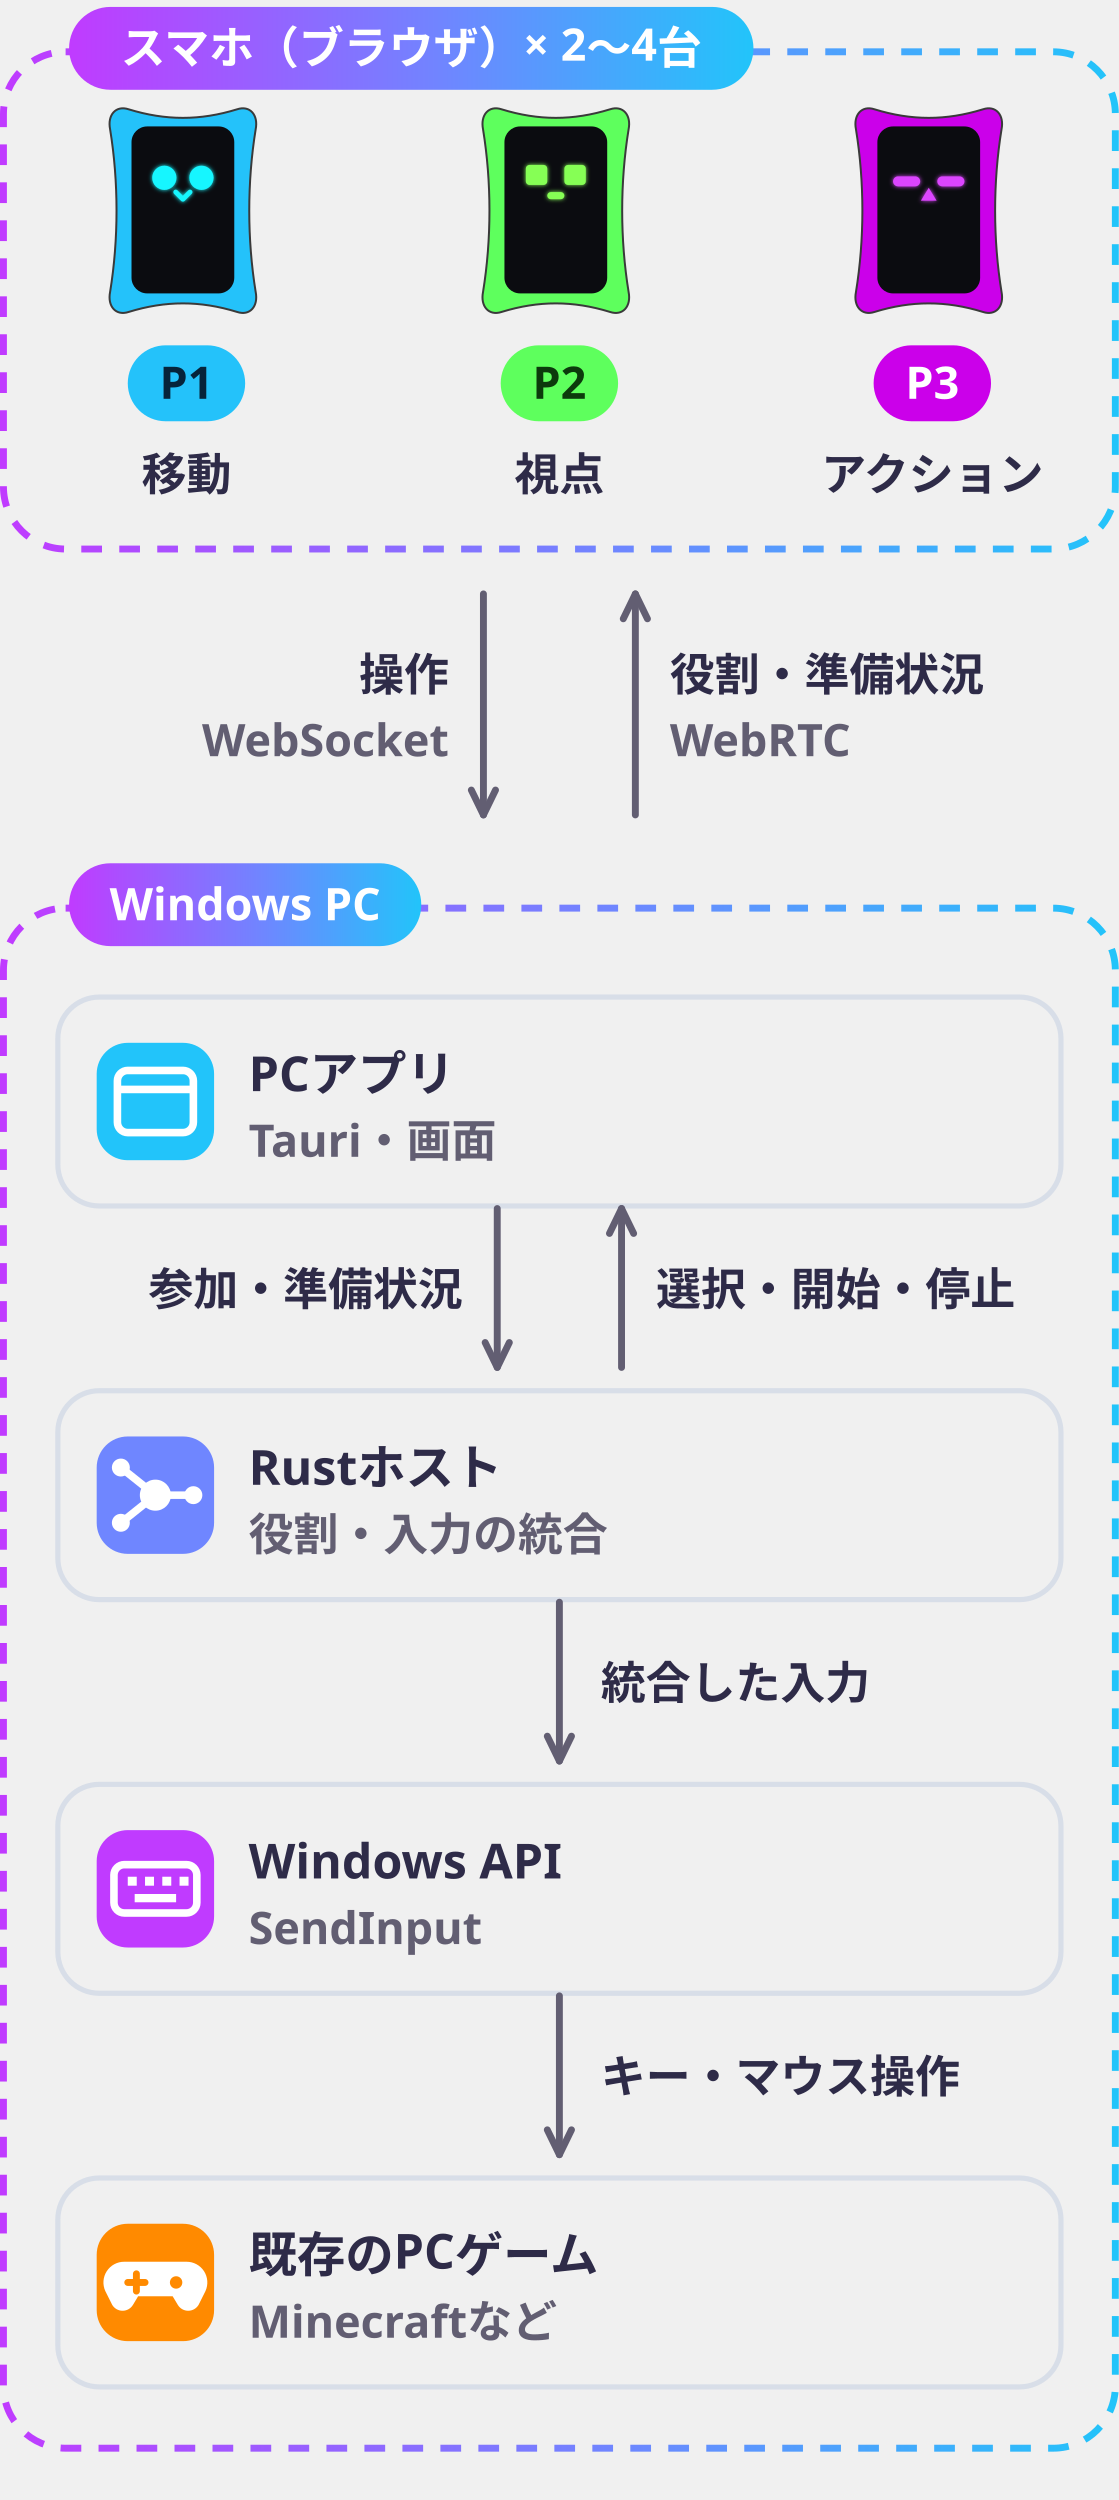
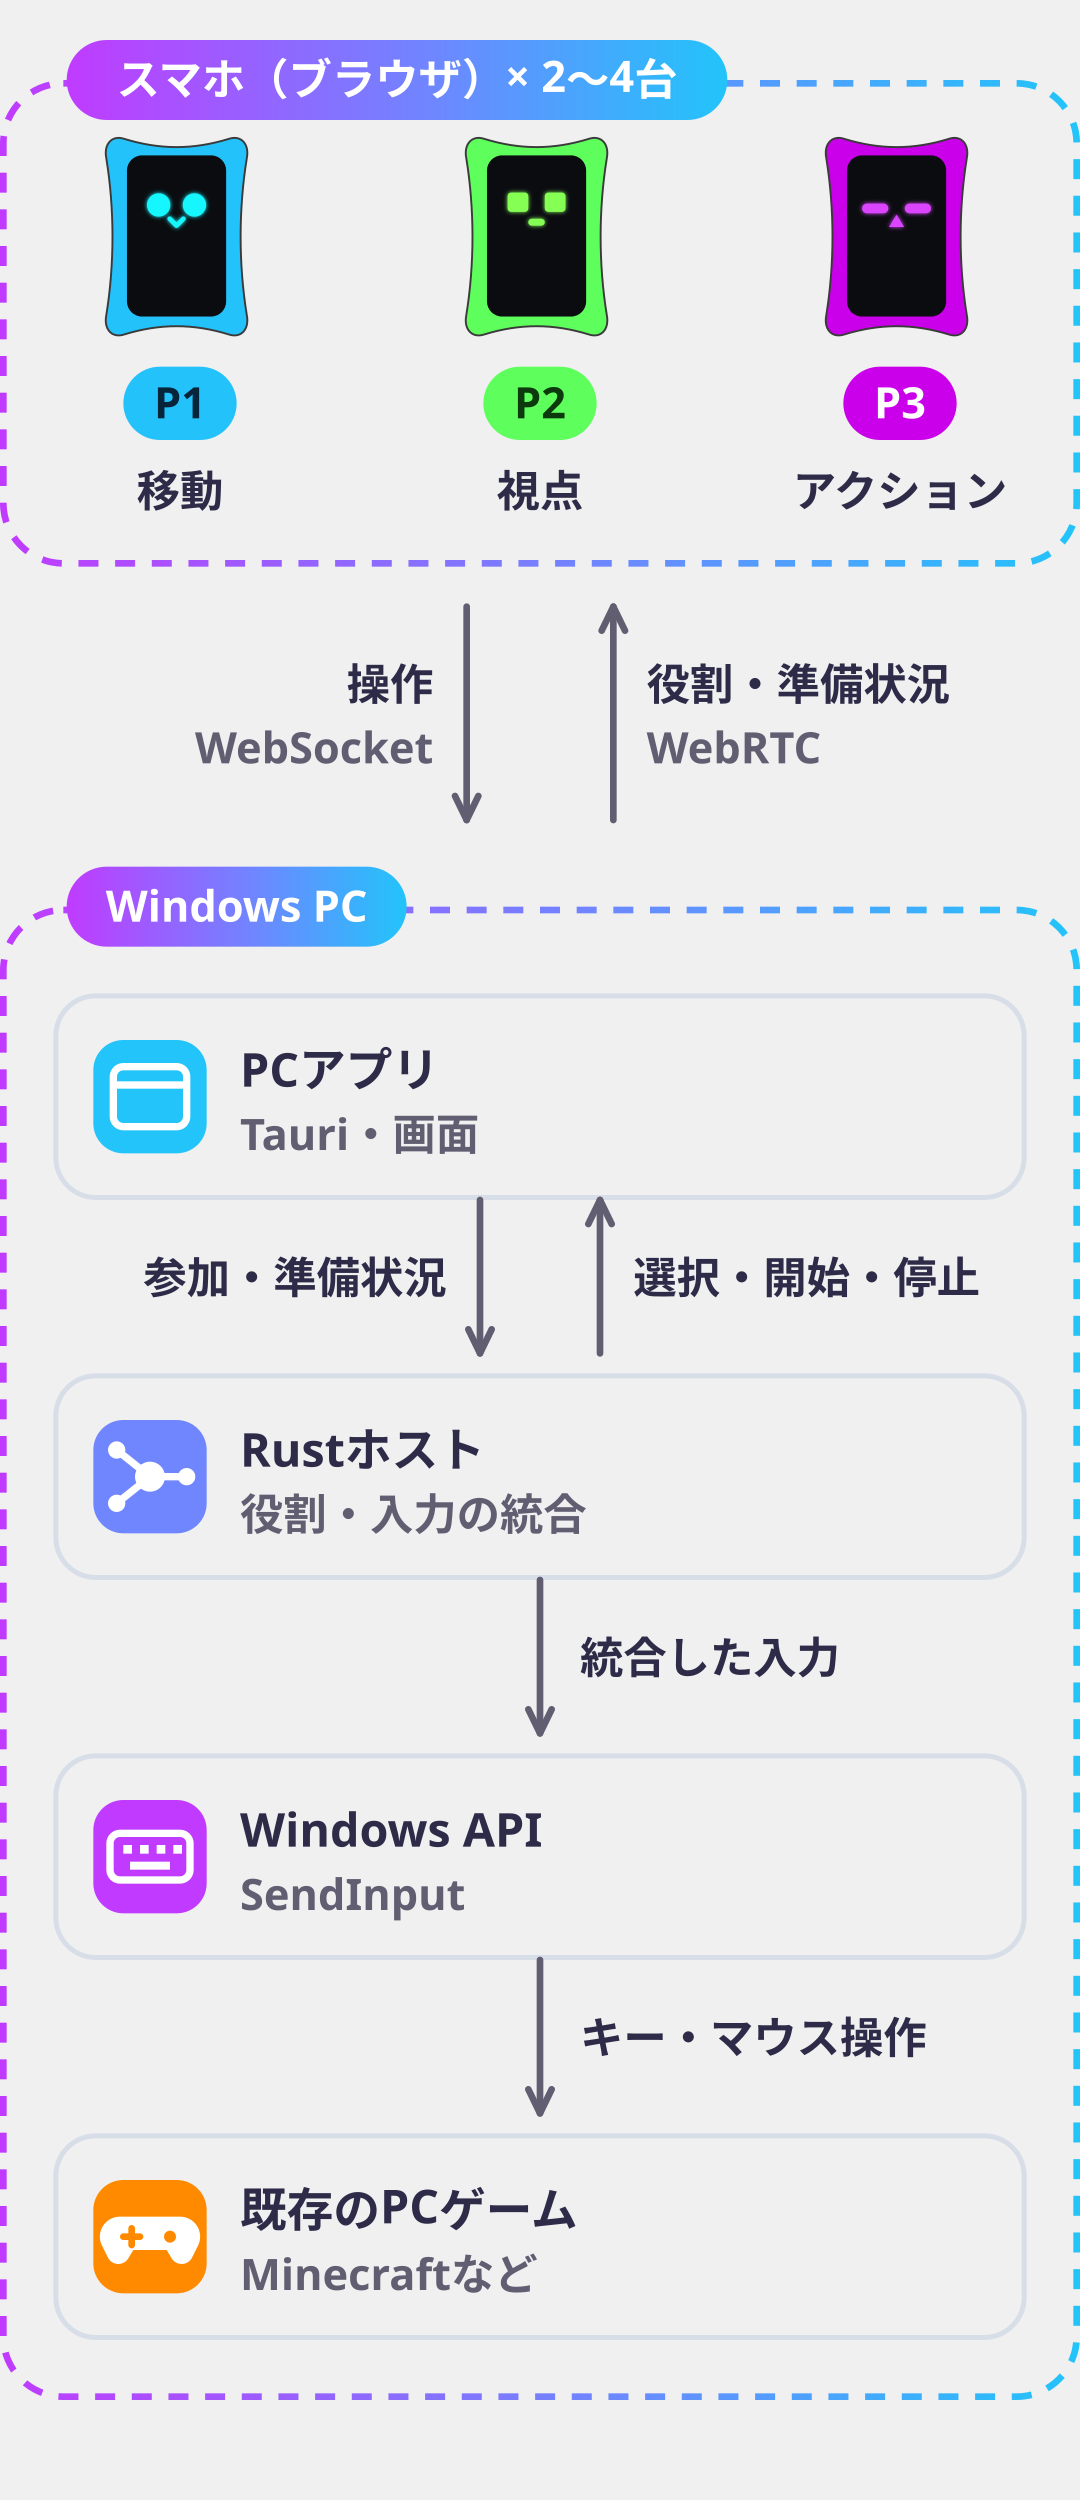
- <svg xmlns="http://www.w3.org/2000/svg" viewBox="0 0 324 724" width="324" height="724" role="img">
+ <svg xmlns="http://www.w3.org/2000/svg" viewBox="0 0 324 750" width="324" height="750" role="img">
  <defs>
    <filter id="glow" x="-30%" y="-30%" width="160%" height="160%">
      <feGaussianBlur stdDeviation="1.6" result="b" />
      <feMerge>
        <feMergeNode in="b" />
        <feMergeNode in="SourceGraphic" />
      </feMerge>
    </filter>
    <linearGradient id="brand" x1="0" y1="0" x2="1" y2="0">
      <stop offset="0" stop-color="#C03BFF" />
      <stop offset=".55" stop-color="#6F86FF" />
      <stop offset="1" stop-color="#22C4FA" />
    </linearGradient>
    <linearGradient id="bg" x1="0" y1="0" x2="1" y2="1">
      <stop offset="0" stop-color="#E8FAFF" />
      <stop offset="1" stop-color="#FFF5DC" />
    </linearGradient>
    <style>
.jp{font-family:'Hiragino Sans','Hiragino Kaku Gothic ProN','Yu Gothic UI','Yu Gothic','Meiryo','Noto Sans JP','Noto Sans CJK JP',sans-serif}
.disp{font-family:Impact,Haettenschweiler,'Anton','Arial Narrow Bold','Arial Black',sans-serif}
.gh{font-family:-apple-system,BlinkMacSystemFont,'Segoe UI','Noto Sans',Helvetica,Arial,sans-serif}
.rnd{font-family:RcRounded,'Hiragino Maru Gothic ProN','Yu Gothic UI','Noto Sans JP',sans-serif}
.hand{font-family:RcHand,'Hiragino Maru Gothic ProN','Yu Gothic UI','Noto Sans JP',sans-serif}
.mono{font-family:ui-monospace,SFMono-Regular,'Cascadia Mono',Consolas,'Liberation Mono',monospace}

@keyframes bob{0%,100%{transform:translateY(0)}50%{transform:translateY(-5px)}}
@keyframes blink{0%,90%,100%{transform:scaleY(1)}94%{transform:scaleY(.12)}}
@keyframes flow{to{stroke-dashoffset:-28}}
@keyframes pulse{0%,100%{opacity:.55}50%{opacity:1}}
.bob{animation:bob 2.6s ease-in-out infinite}
.eyes{transform-box:fill-box;transform-origin:center;animation:blink 4.8s infinite}
.flow{stroke-dasharray:6 8;animation:flow 1.1s linear infinite}
.pulse{animation:pulse 2.4s ease-in-out infinite}
@media (prefers-reduced-motion:reduce){.bob,.eyes,.flow,.pulse{animation:none}}
</style>
  </defs>
-   <rect x="1" y="263" width="322" height="446" rx="18" fill="none" stroke="url(#brand)" stroke-width="2" stroke-dasharray="6 5" />
-   <rect x="20" y="250" width="102.0" height="24" rx="12" fill="url(#brand)" />
-   <text x="71.0" y="266.5" class="gh" font-size="13" font-weight="700" fill="#FFFFFF" text-anchor="middle">Windows PC</text>
-   <rect x="1" y="15" width="322" height="144" rx="18" fill="none" stroke="url(#brand)" stroke-width="2" stroke-dasharray="6 5" />
-   <rect x="20" y="2" width="198.2" height="24" rx="12" fill="url(#brand)" />
-   <text x="119.1" y="18.5" class="gh" font-size="13" font-weight="700" fill="#FFFFFF" text-anchor="middle">スマホ（ブラウザ）× 2〜4台</text>
-   <g transform="translate(32.3 30.0) scale(0.4133)">
-     <g>
-       <path d="M12 4C38 12 62 12 88 4C97 1 103 8 101 18C95 55 95 95 101 132C103 142 97 149 88 146C62 138 38 138 12 146C3 149-3 142-1 132C5 95 5 55-1 18C-3 8 3 1 12 4Z" fill="#24C2FA" stroke="#3A3A3A" stroke-width="1.4" />
-       <rect x="14" y="16" width="72" height="117" rx="11" fill="#0B0C10" />
-       <g filter="url(#glow)" transform="translate(0 6)">
-         <g>
-           <circle cx="37" cy="46" r="8.5" fill="#19F6FF" />
-           <circle cx="63" cy="46" r="8.5" fill="#19F6FF" />
+   <g transform="translate(0 10)">
+     <rect x="1" y="263" width="322" height="446" rx="18" fill="none" stroke="url(#brand)" stroke-width="2" stroke-dasharray="6 5" />
+     <rect x="20" y="250" width="102.0" height="24" rx="12" fill="url(#brand)" />
+     <text x="71.0" y="266.5" class="gh" font-size="13" font-weight="700" fill="#FFFFFF" text-anchor="middle">Windows PC</text>
+     <rect x="1" y="15" width="322" height="144" rx="18" fill="none" stroke="url(#brand)" stroke-width="2" stroke-dasharray="6 5" />
+     <rect x="20" y="2" width="198.2" height="24" rx="12" fill="url(#brand)" />
+     <text x="119.1" y="18.5" class="gh" font-size="13" font-weight="700" fill="#FFFFFF" text-anchor="middle">スマホ（ブラウザ）× 2〜4台</text>
+     <g transform="translate(32.3 30.0) scale(0.4133)">
+       <g>
+         <path d="M12 4C38 12 62 12 88 4C97 1 103 8 101 18C95 55 95 95 101 132C103 142 97 149 88 146C62 138 38 138 12 146C3 149-3 142-1 132C5 95 5 55-1 18C-3 8 3 1 12 4Z" fill="#24C2FA" stroke="#3A3A3A" stroke-width="1.4" />
+         <rect x="14" y="16" width="72" height="117" rx="11" fill="#0B0C10" />
+         <g filter="url(#glow)" transform="translate(0 6)">
+           <g>
+             <circle cx="37" cy="46" r="8.5" fill="#19F6FF" />
+             <circle cx="63" cy="46" r="8.5" fill="#19F6FF" />
+           </g>
+           <path d="M45 56l5 5 5-5" fill="none" stroke="#19F6FF" stroke-width="3.4" stroke-linecap="round" stroke-linejoin="round" />
        </g>
-         <path d="M45 56l5 5 5-5" fill="none" stroke="#19F6FF" stroke-width="3.4" stroke-linecap="round" stroke-linejoin="round" />
      </g>
    </g>
-   </g>
-   <rect x="37.0" y="100" width="34" height="22" rx="11" fill="#24C2FA" />
-   <text x="54.0" y="115.5" class="gh" font-size="13" font-weight="700" fill="#06243A" text-anchor="middle">P1</text>
-   <text x="54.0" y="142" class="gh" font-size="13" font-weight="700" fill="#2E2B48" text-anchor="middle">移動</text>
-   <g transform="translate(140.3 30.0) scale(0.4133)">
-     <g>
-       <path d="M12 4C38 12 62 12 88 4C97 1 103 8 101 18C95 55 95 95 101 132C103 142 97 149 88 146C62 138 38 138 12 146C3 149-3 142-1 132C5 95 5 55-1 18C-3 8 3 1 12 4Z" fill="#5EFF5D" stroke="#3A3A3A" stroke-width="1.4" />
-       <rect x="14" y="16" width="72" height="117" rx="11" fill="#0B0C10" />
-       <g filter="url(#glow)" transform="translate(0 6)">
-         <g>
-           <rect x="29" y="37" width="15" height="14" rx="2.5" fill="#86FF55" />
-           <rect x="56" y="37" width="15" height="14" rx="2.5" fill="#86FF55" />
+     <rect x="37.0" y="100" width="34" height="22" rx="11" fill="#24C2FA" />
+     <text x="54.0" y="115.5" class="gh" font-size="13" font-weight="700" fill="#06243A" text-anchor="middle">P1</text>
+     <text x="54.0" y="142" class="gh" font-size="13" font-weight="700" fill="#2E2B48" text-anchor="middle">移動</text>
+     <g transform="translate(140.3 30.0) scale(0.4133)">
+       <g>
+         <path d="M12 4C38 12 62 12 88 4C97 1 103 8 101 18C95 55 95 95 101 132C103 142 97 149 88 146C62 138 38 138 12 146C3 149-3 142-1 132C5 95 5 55-1 18C-3 8 3 1 12 4Z" fill="#5EFF5D" stroke="#3A3A3A" stroke-width="1.4" />
+         <rect x="14" y="16" width="72" height="117" rx="11" fill="#0B0C10" />
+         <g filter="url(#glow)" transform="translate(0 6)">
+           <g>
+             <rect x="29" y="37" width="15" height="14" rx="2.5" fill="#86FF55" />
+             <rect x="56" y="37" width="15" height="14" rx="2.5" fill="#86FF55" />
+           </g>
+           <rect x="44" y="56" width="12" height="5" rx="2.5" fill="#86FF55" />
        </g>
-         <rect x="44" y="56" width="12" height="5" rx="2.5" fill="#86FF55" />
      </g>
    </g>
-   </g>
-   <rect x="145.0" y="100" width="34" height="22" rx="11" fill="#5EFF5D" />
-   <text x="162.0" y="115.5" class="gh" font-size="13" font-weight="700" fill="#0C3A0C" text-anchor="middle">P2</text>
-   <text x="162.0" y="142" class="gh" font-size="13" font-weight="700" fill="#2E2B48" text-anchor="middle">視点</text>
-   <g transform="translate(248.3 30.0) scale(0.4133)">
-     <g>
-       <path d="M12 4C38 12 62 12 88 4C97 1 103 8 101 18C95 55 95 95 101 132C103 142 97 149 88 146C62 138 38 138 12 146C3 149-3 142-1 132C5 95 5 55-1 18C-3 8 3 1 12 4Z" fill="#CB00EA" stroke="#3A3A3A" stroke-width="1.4" />
-       <rect x="14" y="16" width="72" height="117" rx="11" fill="#0B0C10" />
-       <g filter="url(#glow)" transform="translate(0 6)">
-         <g>
-           <rect x="25" y="45" width="19" height="7" rx="3.5" fill="#DC45FF" />
-           <rect x="56" y="45" width="19" height="7" rx="3.5" fill="#DC45FF" />
+     <rect x="145.0" y="100" width="34" height="22" rx="11" fill="#5EFF5D" />
+     <text x="162.0" y="115.5" class="gh" font-size="13" font-weight="700" fill="#0C3A0C" text-anchor="middle">P2</text>
+     <text x="162.0" y="142" class="gh" font-size="13" font-weight="700" fill="#2E2B48" text-anchor="middle">視点</text>
+     <g transform="translate(248.3 30.0) scale(0.4133)">
+       <g>
+         <path d="M12 4C38 12 62 12 88 4C97 1 103 8 101 18C95 55 95 95 101 132C103 142 97 149 88 146C62 138 38 138 12 146C3 149-3 142-1 132C5 95 5 55-1 18C-3 8 3 1 12 4Z" fill="#CB00EA" stroke="#3A3A3A" stroke-width="1.4" />
+         <rect x="14" y="16" width="72" height="117" rx="11" fill="#0B0C10" />
+         <g filter="url(#glow)" transform="translate(0 6)">
+           <g>
+             <rect x="25" y="45" width="19" height="7" rx="3.5" fill="#DC45FF" />
+             <rect x="56" y="45" width="19" height="7" rx="3.5" fill="#DC45FF" />
+           </g>
+           <path d="M50 53l-5.5 9h11z" fill="#DC45FF" />
        </g>
-         <path d="M50 53l-5.5 9h11z" fill="#DC45FF" />
      </g>
    </g>
+     <rect x="253.0" y="100" width="34" height="22" rx="11" fill="#CB00EA" />
+     <text x="270.0" y="115.5" class="gh" font-size="13" font-weight="700" fill="#FFFFFF" text-anchor="middle">P3</text>
+     <text x="270.0" y="142" class="gh" font-size="13" font-weight="700" fill="#2E2B48" text-anchor="middle">アクション</text>
+     <path d="M140.0 172L140.0 236" stroke="#625E72" stroke-width="2" stroke-linecap="round" />
+     <path d="M136.5 228.8L140.0 236L143.5 228.8" fill="none" stroke="#625E72" stroke-width="2" stroke-linecap="round" stroke-linejoin="round" />
+     <path d="M184.0 236L184.0 172" stroke="#625E72" stroke-width="2" stroke-linecap="round" />
+     <path d="M187.5 179.2L184.0 172L180.5 179.2" fill="none" stroke="#625E72" stroke-width="2" stroke-linecap="round" stroke-linejoin="round" />
+     <text x="130.0" y="200" class="gh" font-size="13" font-weight="700" fill="#2E2B48" text-anchor="end">操作</text>
+     <text x="130.0" y="219" class="gh" font-size="13" font-weight="600" fill="#625E72" text-anchor="end">WebSocket</text>
+     <text x="194.0" y="200" class="gh" font-size="13" font-weight="700" fill="#2E2B48" text-anchor="start">役割・準備状況</text>
+     <text x="194.0" y="219" class="gh" font-size="13" font-weight="600" fill="#625E72" text-anchor="start">WebRTC</text>
+     <rect x="16.75" y="288.75" width="290.5" height="60.5" rx="12" fill="none" stroke="#D8DEE8" stroke-width="1.5" />
+     <rect x="28" y="302" width="34" height="34" rx="9" fill="#22C4FA" />
+     <rect x="34" y="310" width="22" height="18" rx="3" fill="none" stroke="#FFFFFF" stroke-width="2.2" />
+     <path d="M34 315.5h22" stroke="#FFFFFF" stroke-width="2.2" />
+     <text x="72" y="316" class="gh" font-size="14" font-weight="700" fill="#2E2B48" text-anchor="start">PCアプリ</text>
+     <text x="72" y="335" class="gh" font-size="13" font-weight="600" fill="#625E72" text-anchor="start">Tauri・画面</text>
+     <path d="M144.0 350L144.0 396" stroke="#625E72" stroke-width="2" stroke-linecap="round" />
+     <path d="M140.5 388.8L144.0 396L147.5 388.8" fill="none" stroke="#625E72" stroke-width="2" stroke-linecap="round" stroke-linejoin="round" />
+     <path d="M180.0 396L180.0 350" stroke="#625E72" stroke-width="2" stroke-linecap="round" />
+     <path d="M183.5 357.2L180.0 350L176.5 357.2" fill="none" stroke="#625E72" stroke-width="2" stroke-linecap="round" stroke-linejoin="round" />
+     <text x="134.0" y="378" class="gh" font-size="13" font-weight="700" fill="#2E2B48" text-anchor="end">参加・準備状況</text>
+     <text x="190.0" y="378" class="gh" font-size="13" font-weight="700" fill="#2E2B48" text-anchor="start">選択・開始・停止</text>
+     <rect x="16.75" y="402.75" width="290.5" height="60.5" rx="12" fill="none" stroke="#D8DEE8" stroke-width="1.5" />
+     <rect x="28" y="416" width="34" height="34" rx="9" fill="#6F86FF" />
+     <circle cx="45" cy="433" r="4.5" fill="#FFFFFF" />
+     <path d="M35 425L45 433" stroke="#FFFFFF" stroke-width="2.2" stroke-linecap="round" />
+     <circle cx="35" cy="425" r="2.6" fill="#FFFFFF" />
+     <path d="M35 441L45 433" stroke="#FFFFFF" stroke-width="2.2" stroke-linecap="round" />
+     <circle cx="35" cy="441" r="2.6" fill="#FFFFFF" />
+     <path d="M56 433L45 433" stroke="#FFFFFF" stroke-width="2.2" stroke-linecap="round" />
+     <circle cx="56" cy="433" r="2.6" fill="#FFFFFF" />
+     <text x="72" y="430" class="gh" font-size="14" font-weight="700" fill="#2E2B48" text-anchor="start">Rustホスト</text>
+     <text x="72" y="449" class="gh" font-size="13" font-weight="600" fill="#625E72" text-anchor="start">役割・入力の統合</text>
+     <path d="M162.0 464L162.0 510" stroke="#625E72" stroke-width="2" stroke-linecap="round" />
+     <path d="M158.5 502.8L162.0 510L165.5 502.8" fill="none" stroke="#625E72" stroke-width="2" stroke-linecap="round" stroke-linejoin="round" />
+     <text x="174.0" y="492" class="gh" font-size="13" font-weight="700" fill="#2E2B48" text-anchor="start">統合した入力</text>
+     <rect x="16.75" y="516.75" width="290.5" height="60.5" rx="12" fill="none" stroke="#D8DEE8" stroke-width="1.5" />
+     <rect x="28" y="530" width="34" height="34" rx="9" fill="#C03BFF" />
+     <rect x="33" y="540" width="24" height="14" rx="3" fill="none" stroke="#FFFFFF" stroke-width="2.2" />
+     <rect x="37" y="543.5" width="2.6" height="2.6" fill="#FFFFFF" />
+     <rect x="42" y="543.5" width="2.6" height="2.6" fill="#FFFFFF" />
+     <rect x="47" y="543.5" width="2.6" height="2.6" fill="#FFFFFF" />
+     <rect x="52" y="543.5" width="2.6" height="2.6" fill="#FFFFFF" />
+     <rect x="39" y="548.5" width="12" height="2.4" fill="#FFFFFF" />
+     <text x="72" y="544" class="gh" font-size="14" font-weight="700" fill="#2E2B48" text-anchor="start">Windows API</text>
+     <text x="72" y="563" class="gh" font-size="13" font-weight="600" fill="#625E72" text-anchor="start">SendInput</text>
+     <path d="M162.0 578L162.0 624" stroke="#625E72" stroke-width="2" stroke-linecap="round" />
+     <path d="M158.5 616.8L162.0 624L165.5 616.8" fill="none" stroke="#625E72" stroke-width="2" stroke-linecap="round" stroke-linejoin="round" />
+     <text x="174.0" y="606" class="gh" font-size="13" font-weight="700" fill="#2E2B48" text-anchor="start">キー・マウス操作</text>
+     <rect x="16.75" y="630.75" width="290.5" height="60.5" rx="12" fill="none" stroke="#D8DEE8" stroke-width="1.5" />
+     <rect x="28" y="644" width="34" height="34" rx="9" fill="#FF8A00" />
+     <path d="M36 655h18a6 6 0 0 1 5.5 8.5l-2 4a3.5 3.5 0 0 1-6 0l-1.5-2.5h-10l-1.5 2.5a3.5 3.5 0 0 1-6 0l-2-4A6 6 0 0 1 36 655z" fill="#FFFFFF" />
+     <path d="M37 661h5M39.5 658.5v5" stroke="#FF8A00" stroke-width="2" stroke-linecap="round" />
+     <circle cx="51" cy="661" r="1.8" fill="#FF8A00" />
+     <text x="72" y="658" class="gh" font-size="14" font-weight="700" fill="#2E2B48" text-anchor="start">既存のPCゲーム</text>
+     <text x="72" y="677" class="gh" font-size="13" font-weight="600" fill="#625E72" text-anchor="start">Minecraftなど</text>
  </g>
-   <rect x="253.0" y="100" width="34" height="22" rx="11" fill="#CB00EA" />
-   <text x="270.0" y="115.5" class="gh" font-size="13" font-weight="700" fill="#FFFFFF" text-anchor="middle">P3</text>
-   <text x="270.0" y="142" class="gh" font-size="13" font-weight="700" fill="#2E2B48" text-anchor="middle">アクション</text>
-   <path d="M140.0 172L140.0 236" stroke="#625E72" stroke-width="2" stroke-linecap="round" />
-   <path d="M136.5 228.8L140.0 236L143.5 228.8" fill="none" stroke="#625E72" stroke-width="2" stroke-linecap="round" stroke-linejoin="round" />
-   <path d="M184.0 236L184.0 172" stroke="#625E72" stroke-width="2" stroke-linecap="round" />
-   <path d="M187.5 179.2L184.0 172L180.5 179.2" fill="none" stroke="#625E72" stroke-width="2" stroke-linecap="round" stroke-linejoin="round" />
-   <text x="130.0" y="200" class="gh" font-size="13" font-weight="700" fill="#2E2B48" text-anchor="end">操作</text>
-   <text x="130.0" y="219" class="gh" font-size="13" font-weight="600" fill="#625E72" text-anchor="end">WebSocket</text>
-   <text x="194.0" y="200" class="gh" font-size="13" font-weight="700" fill="#2E2B48" text-anchor="start">役割・準備状況</text>
-   <text x="194.0" y="219" class="gh" font-size="13" font-weight="600" fill="#625E72" text-anchor="start">WebRTC</text>
-   <rect x="16.75" y="288.75" width="290.5" height="60.5" rx="12" fill="none" stroke="#D8DEE8" stroke-width="1.5" />
-   <rect x="28" y="302" width="34" height="34" rx="9" fill="#22C4FA" />
-   <rect x="34" y="310" width="22" height="18" rx="3" fill="none" stroke="#FFFFFF" stroke-width="2.2" />
-   <path d="M34 315.5h22" stroke="#FFFFFF" stroke-width="2.2" />
-   <text x="72" y="316" class="gh" font-size="14" font-weight="700" fill="#2E2B48" text-anchor="start">PCアプリ</text>
-   <text x="72" y="335" class="gh" font-size="13" font-weight="600" fill="#625E72" text-anchor="start">Tauri・画面</text>
-   <path d="M144.0 350L144.0 396" stroke="#625E72" stroke-width="2" stroke-linecap="round" />
-   <path d="M140.5 388.8L144.0 396L147.5 388.8" fill="none" stroke="#625E72" stroke-width="2" stroke-linecap="round" stroke-linejoin="round" />
-   <path d="M180.0 396L180.0 350" stroke="#625E72" stroke-width="2" stroke-linecap="round" />
-   <path d="M183.5 357.2L180.0 350L176.5 357.2" fill="none" stroke="#625E72" stroke-width="2" stroke-linecap="round" stroke-linejoin="round" />
-   <text x="134.0" y="378" class="gh" font-size="13" font-weight="700" fill="#2E2B48" text-anchor="end">参加・準備状況</text>
-   <text x="190.0" y="378" class="gh" font-size="13" font-weight="700" fill="#2E2B48" text-anchor="start">選択・開始・停止</text>
-   <rect x="16.75" y="402.75" width="290.5" height="60.5" rx="12" fill="none" stroke="#D8DEE8" stroke-width="1.5" />
-   <rect x="28" y="416" width="34" height="34" rx="9" fill="#6F86FF" />
-   <circle cx="45" cy="433" r="4.5" fill="#FFFFFF" />
-   <path d="M35 425L45 433" stroke="#FFFFFF" stroke-width="2.2" stroke-linecap="round" />
-   <circle cx="35" cy="425" r="2.6" fill="#FFFFFF" />
-   <path d="M35 441L45 433" stroke="#FFFFFF" stroke-width="2.2" stroke-linecap="round" />
-   <circle cx="35" cy="441" r="2.6" fill="#FFFFFF" />
-   <path d="M56 433L45 433" stroke="#FFFFFF" stroke-width="2.2" stroke-linecap="round" />
-   <circle cx="56" cy="433" r="2.6" fill="#FFFFFF" />
-   <text x="72" y="430" class="gh" font-size="14" font-weight="700" fill="#2E2B48" text-anchor="start">Rustホスト</text>
-   <text x="72" y="449" class="gh" font-size="13" font-weight="600" fill="#625E72" text-anchor="start">役割・入力の統合</text>
-   <path d="M162.0 464L162.0 510" stroke="#625E72" stroke-width="2" stroke-linecap="round" />
-   <path d="M158.5 502.8L162.0 510L165.5 502.8" fill="none" stroke="#625E72" stroke-width="2" stroke-linecap="round" stroke-linejoin="round" />
-   <text x="174.0" y="492" class="gh" font-size="13" font-weight="700" fill="#2E2B48" text-anchor="start">統合した入力</text>
-   <rect x="16.75" y="516.75" width="290.5" height="60.5" rx="12" fill="none" stroke="#D8DEE8" stroke-width="1.5" />
-   <rect x="28" y="530" width="34" height="34" rx="9" fill="#C03BFF" />
-   <rect x="33" y="540" width="24" height="14" rx="3" fill="none" stroke="#FFFFFF" stroke-width="2.2" />
-   <rect x="37" y="543.5" width="2.6" height="2.6" fill="#FFFFFF" />
-   <rect x="42" y="543.5" width="2.6" height="2.6" fill="#FFFFFF" />
-   <rect x="47" y="543.5" width="2.6" height="2.6" fill="#FFFFFF" />
-   <rect x="52" y="543.5" width="2.6" height="2.6" fill="#FFFFFF" />
-   <rect x="39" y="548.5" width="12" height="2.4" fill="#FFFFFF" />
-   <text x="72" y="544" class="gh" font-size="14" font-weight="700" fill="#2E2B48" text-anchor="start">Windows API</text>
-   <text x="72" y="563" class="gh" font-size="13" font-weight="600" fill="#625E72" text-anchor="start">SendInput</text>
-   <path d="M162.0 578L162.0 624" stroke="#625E72" stroke-width="2" stroke-linecap="round" />
-   <path d="M158.5 616.8L162.0 624L165.5 616.8" fill="none" stroke="#625E72" stroke-width="2" stroke-linecap="round" stroke-linejoin="round" />
-   <text x="174.0" y="606" class="gh" font-size="13" font-weight="700" fill="#2E2B48" text-anchor="start">キー・マウス操作</text>
-   <rect x="16.75" y="630.75" width="290.5" height="60.5" rx="12" fill="none" stroke="#D8DEE8" stroke-width="1.5" />
-   <rect x="28" y="644" width="34" height="34" rx="9" fill="#FF8A00" />
-   <path d="M36 655h18a6 6 0 0 1 5.5 8.5l-2 4a3.5 3.5 0 0 1-6 0l-1.5-2.5h-10l-1.5 2.5a3.5 3.5 0 0 1-6 0l-2-4A6 6 0 0 1 36 655z" fill="#FFFFFF" />
-   <path d="M37 661h5M39.5 658.5v5" stroke="#FF8A00" stroke-width="2" stroke-linecap="round" />
-   <circle cx="51" cy="661" r="1.8" fill="#FF8A00" />
-   <text x="72" y="658" class="gh" font-size="14" font-weight="700" fill="#2E2B48" text-anchor="start">既存のPCゲーム</text>
-   <text x="72" y="677" class="gh" font-size="13" font-weight="600" fill="#625E72" text-anchor="start">Minecraftなど</text>
</svg>
